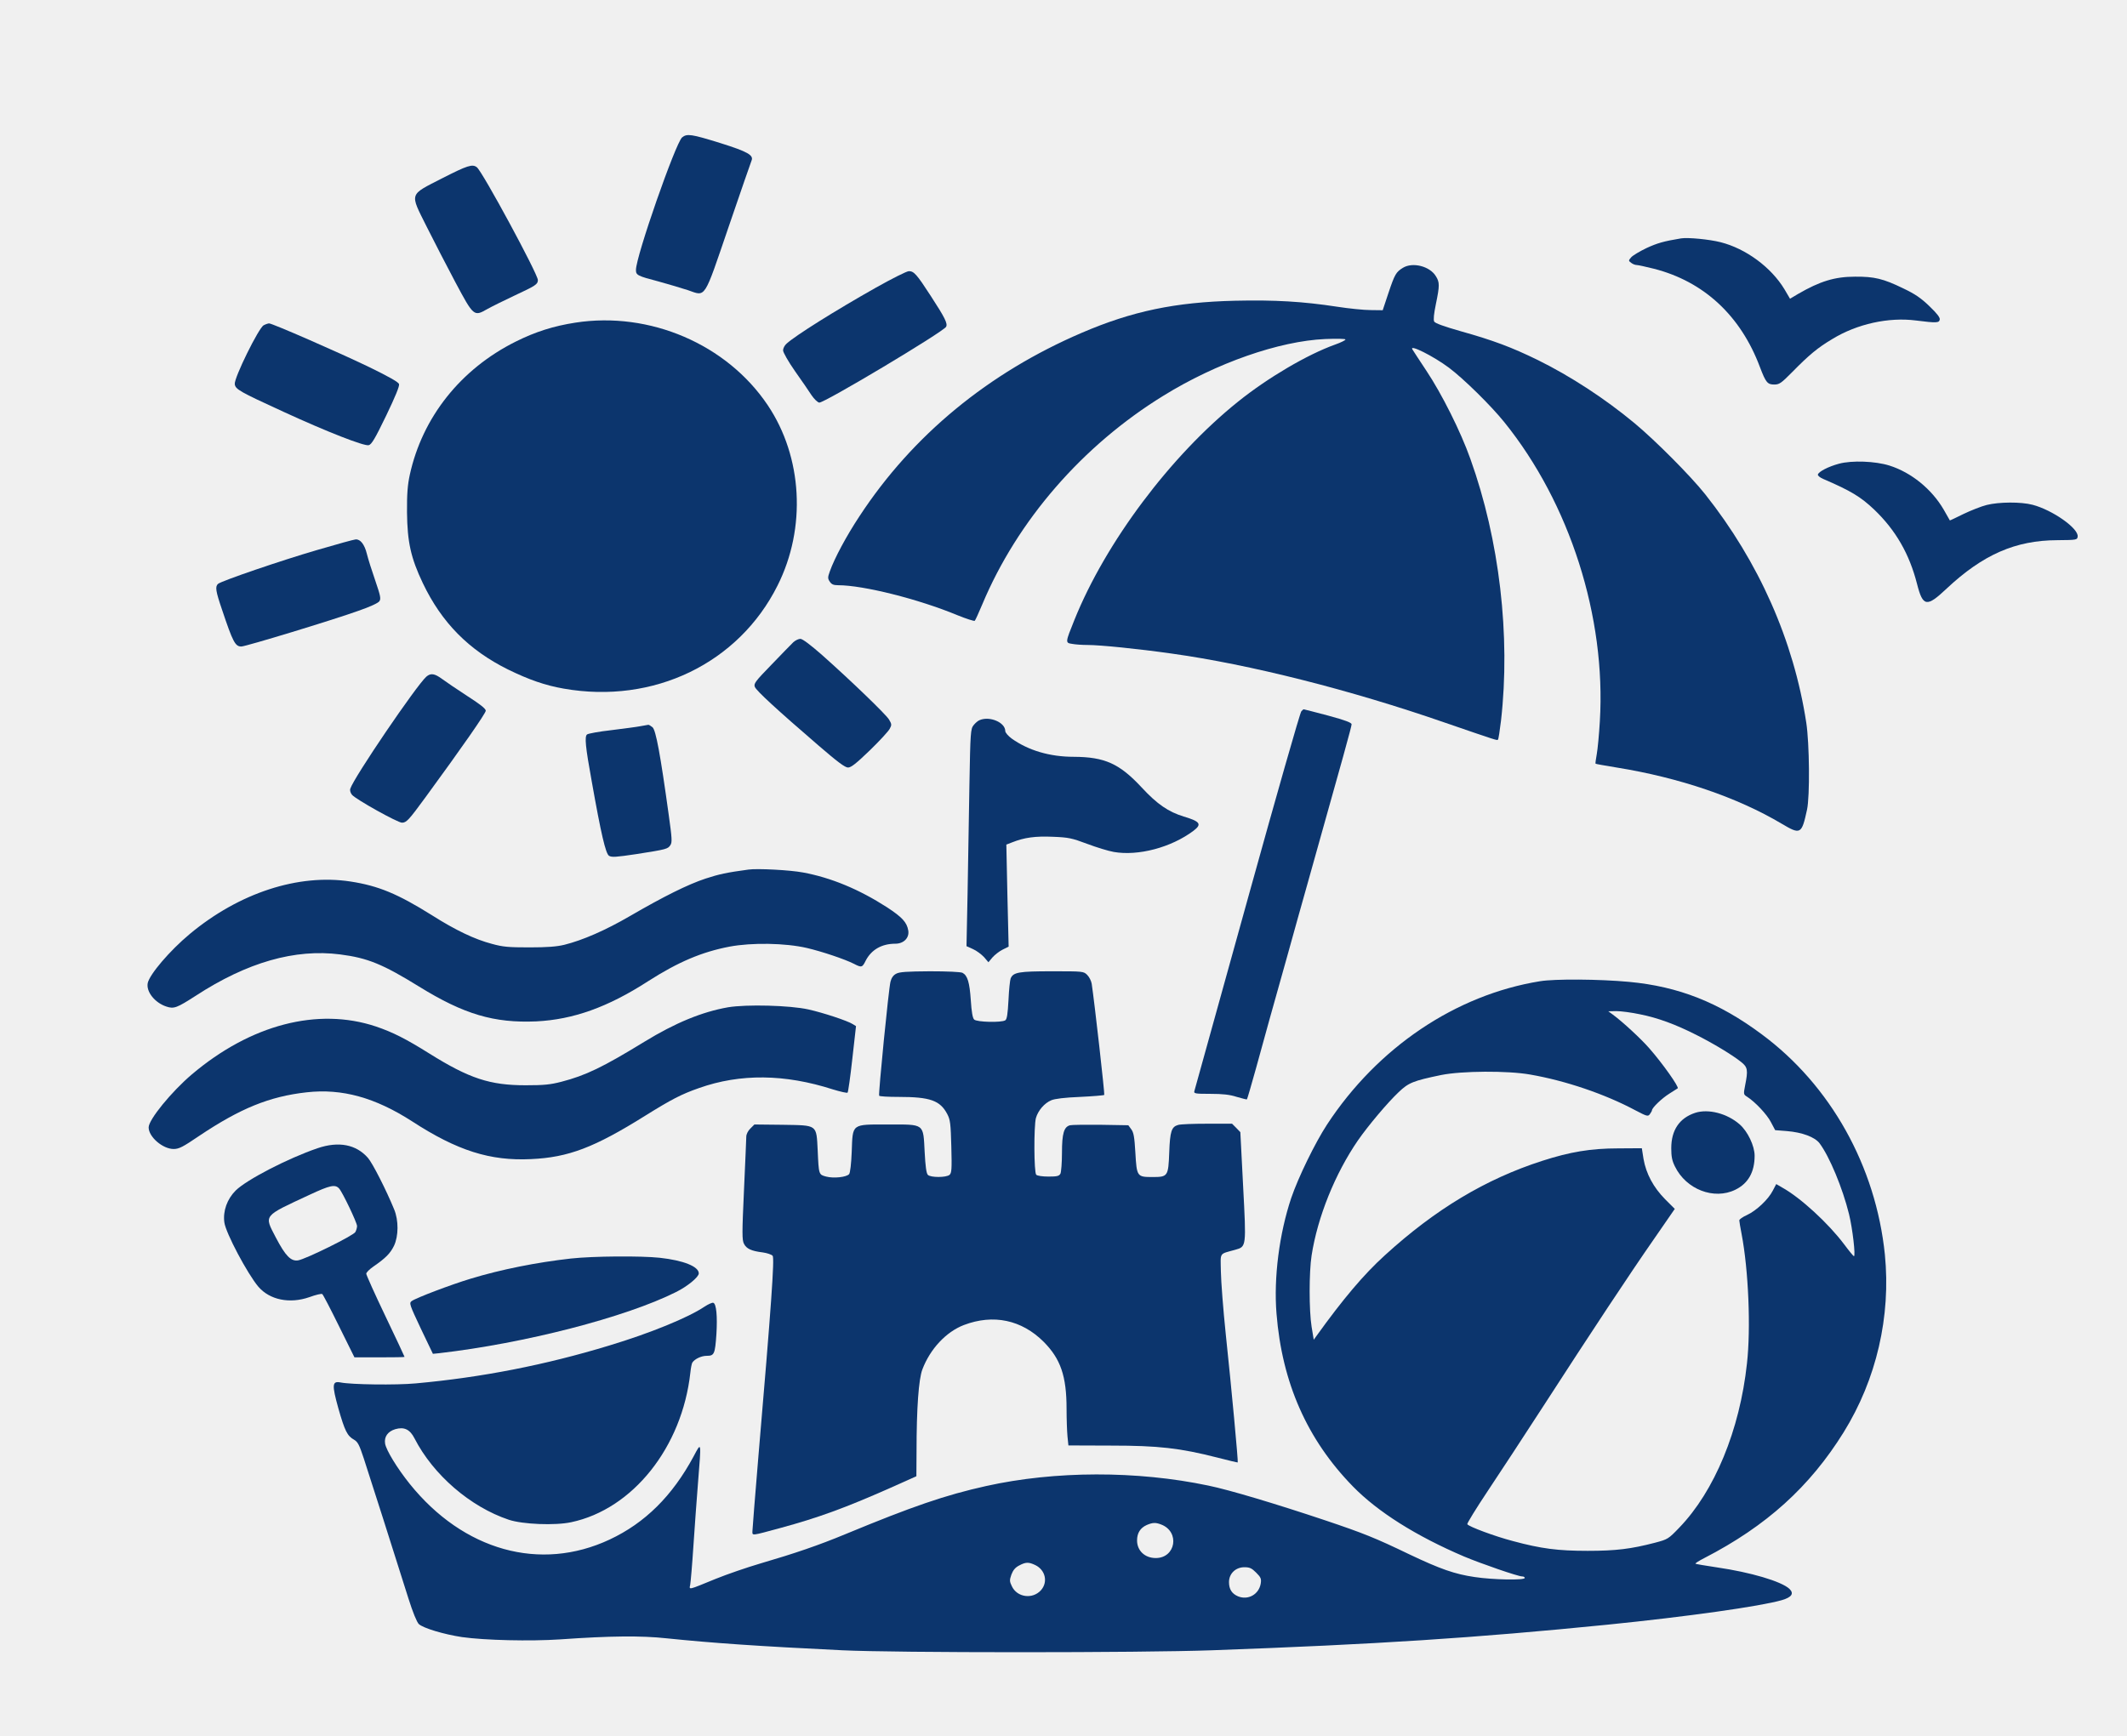
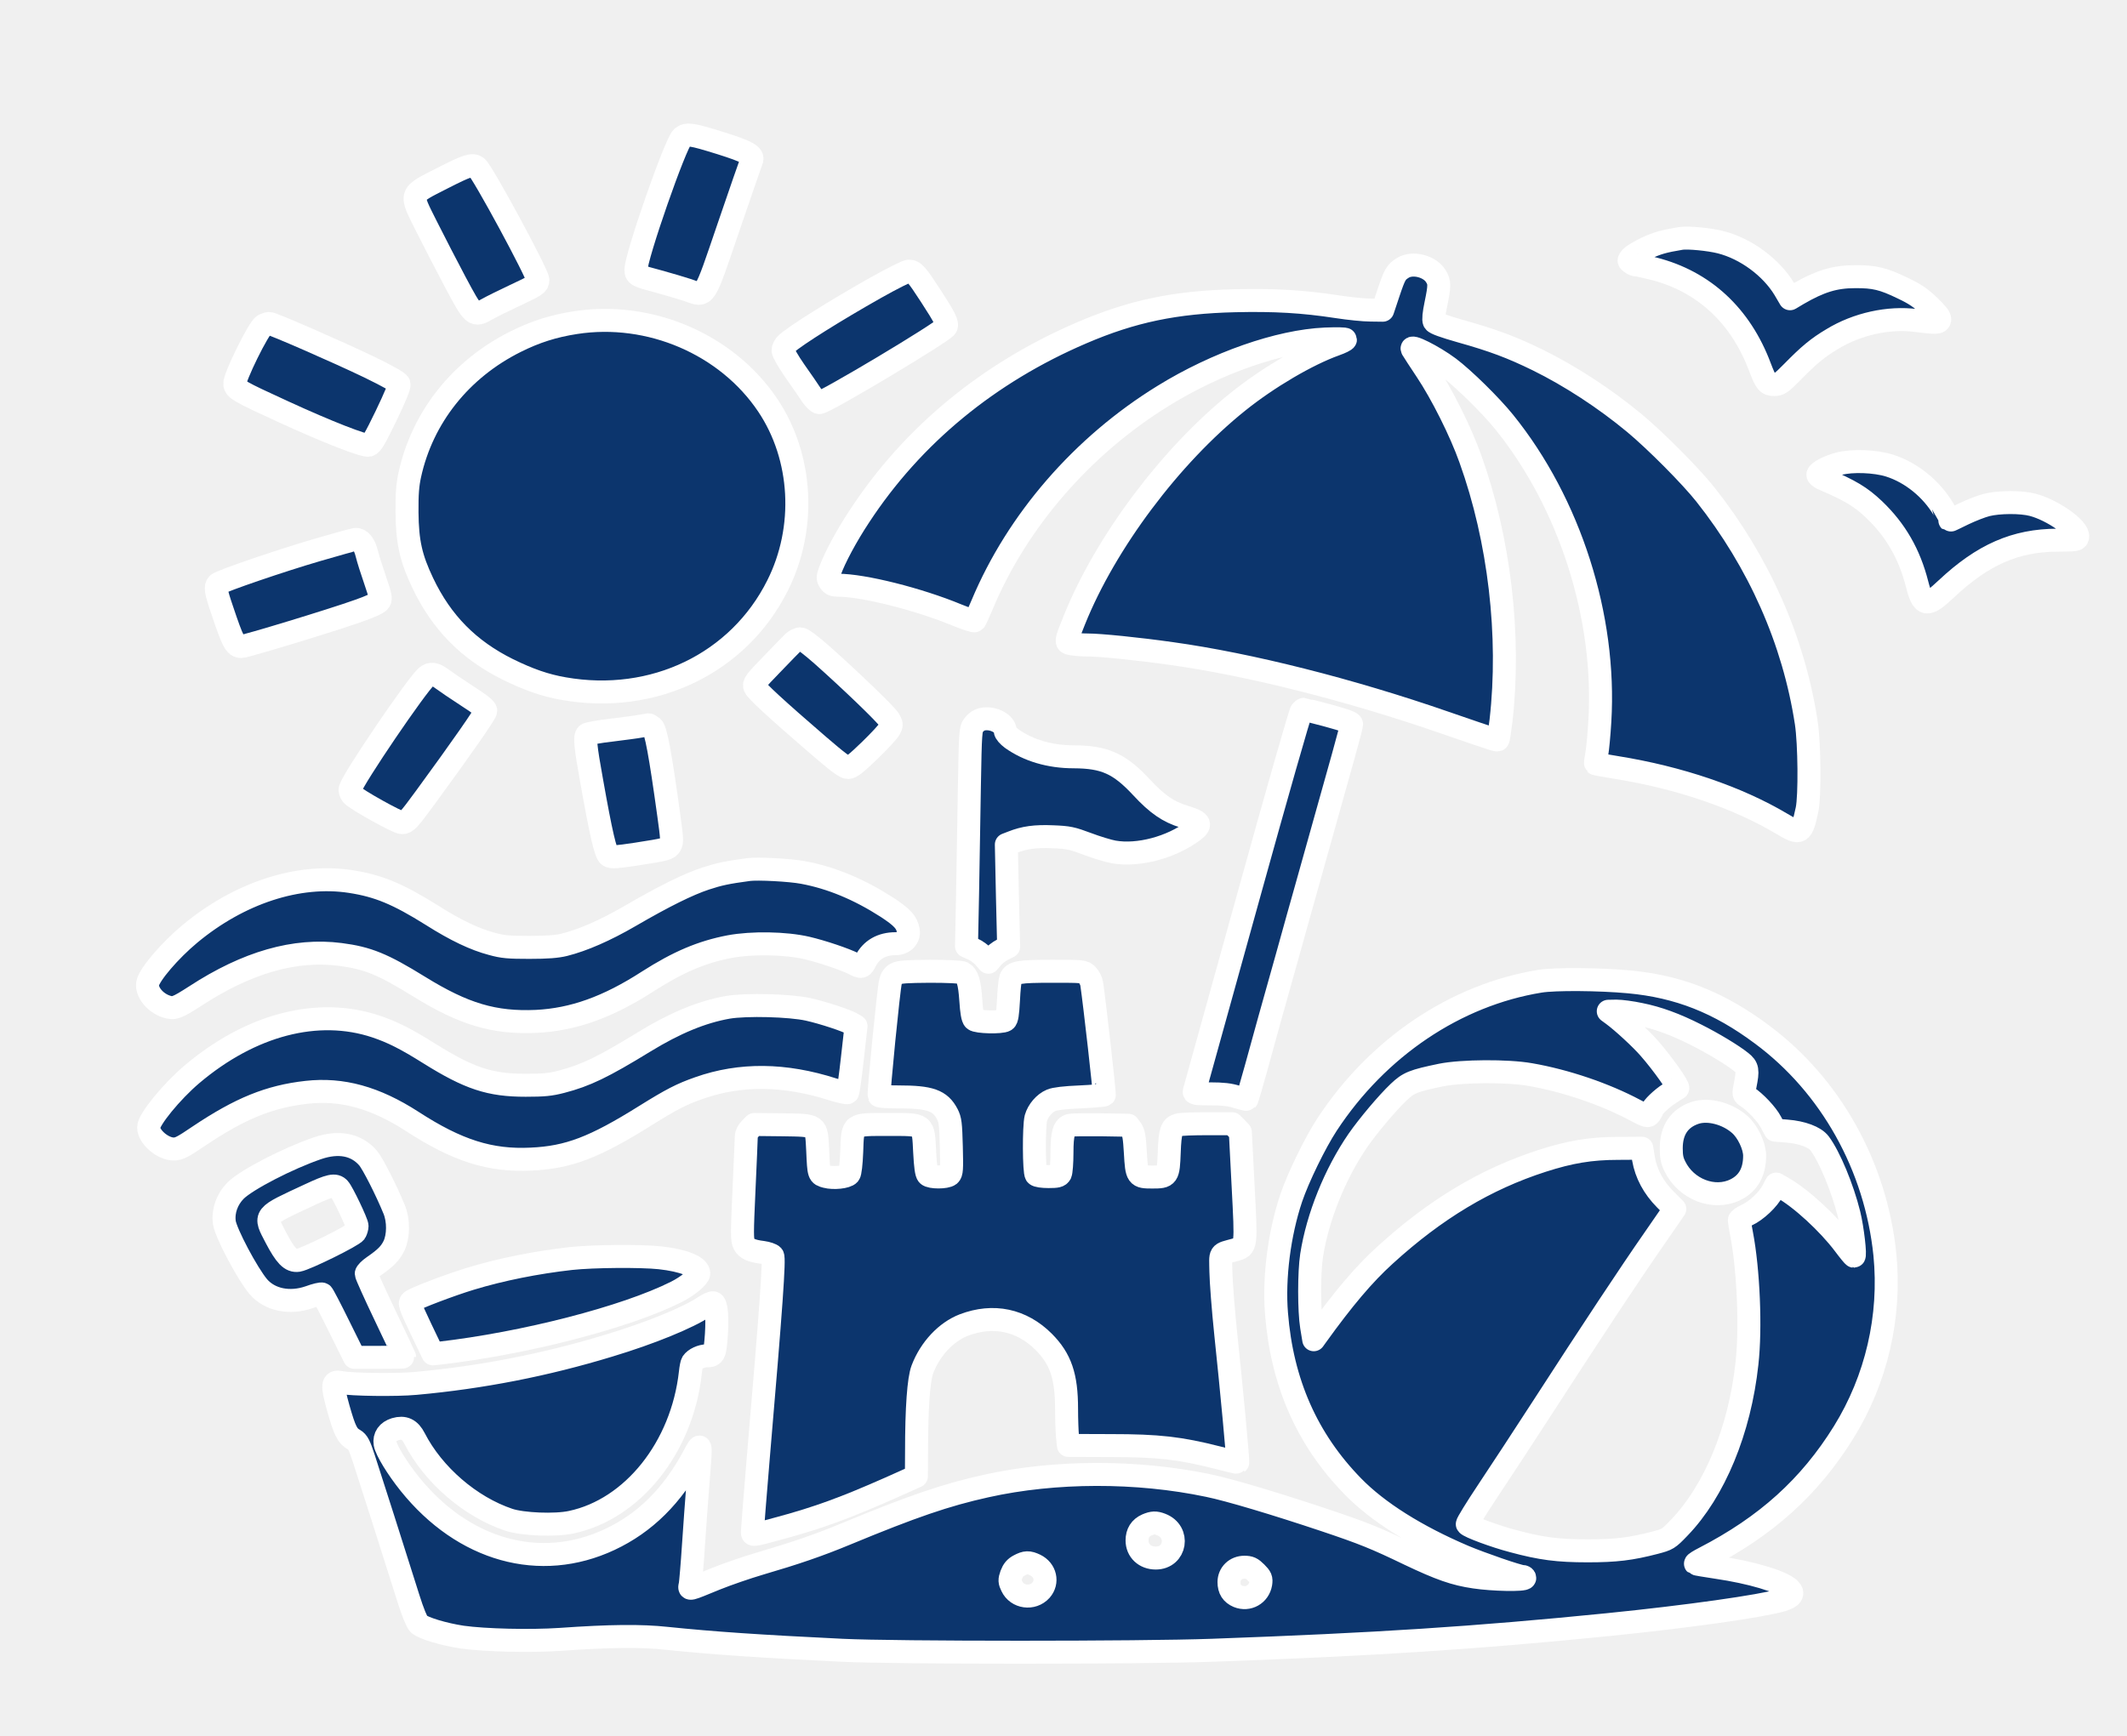
<svg xmlns="http://www.w3.org/2000/svg" version="1.0" width="1388pt" height="1133pt" viewBox="0 0 1388 1133" preserveAspectRatio="xMidYMid meet">
-   <g transform="translate(0,1133) scale(0.1,-0.1)" fill="#0c356d" stroke="none">
+   <g transform="translate(0,1133) scale(0.1,-0.1)" fill="#0c356d" stroke="#ffffff" stroke-width="150" stroke-linejoin="round" stroke-linecap="round">
    <path d="M4451 10433 c-43 -38 -301 -776 -301 -865 0 -34 9 -39 150 -76 63 -17 148 -43 189 -56 119 -41 101 -69 266 414 78 228 145 422 149 431 16 36 -25 59 -203 115 -190 59 -218 63 -250 37z" />
    <path d="M2887 10167 c-220 -113 -214 -93 -103 -316 49 -97 133 -261 188 -364 118 -221 121 -224 205 -176 30 17 111 57 179 89 139 65 154 74 154 102 0 39 -361 707 -398 736 -29 23 -62 12 -225 -71z" />
    <path d="M10970 9774 c-115 -19 -155 -31 -225 -63 -44 -21 -89 -48 -100 -60 -19 -22 -19 -23 0 -37 10 -8 26 -14 36 -14 9 0 59 -11 111 -24 326 -83 567 -306 693 -643 38 -100 49 -113 93 -113 33 0 45 8 117 81 110 112 166 159 262 216 162 99 368 144 546 121 134 -17 151 -16 155 6 3 13 -18 40 -67 87 -56 54 -94 80 -174 118 -128 62 -186 76 -312 75 -132 0 -229 -30 -372 -113 l-52 -31 -37 63 c-87 143 -251 264 -416 306 -75 19 -213 32 -258 25z" />
    <path d="M9155 9582 c-45 -28 -53 -41 -94 -163 l-38 -114 -79 1 c-43 0 -142 10 -219 22 -222 34 -407 45 -665 39 -389 -9 -672 -68 -1000 -209 -609 -261 -1105 -669 -1451 -1197 -86 -130 -163 -274 -194 -361 -14 -39 -14 -46 0 -67 12 -18 25 -23 55 -23 163 0 523 -90 776 -195 59 -24 112 -41 115 -37 4 4 26 52 49 107 229 547 654 1037 1182 1362 346 214 756 357 1056 370 76 3 132 2 132 -3 0 -5 -30 -20 -67 -33 -182 -65 -440 -217 -633 -372 -442 -354 -866 -921 -1069 -1426 -60 -149 -60 -149 -14 -156 21 -4 65 -7 99 -7 83 0 330 -25 549 -56 510 -71 1167 -237 1781 -450 349 -120 343 -118 349 -112 4 3 12 59 20 124 63 553 -10 1180 -200 1709 -63 178 -187 425 -287 575 -45 69 -87 131 -91 139 -24 37 136 -43 238 -119 96 -72 274 -247 361 -355 428 -530 665 -1272 624 -1953 -5 -85 -14 -181 -20 -214 -6 -33 -10 -62 -8 -63 2 -2 64 -13 138 -25 409 -66 788 -195 1077 -367 123 -73 130 -69 165 92 19 88 16 431 -5 568 -82 536 -309 1048 -659 1490 -97 122 -325 351 -462 465 -194 161 -418 307 -631 412 -170 83 -289 128 -503 188 -109 31 -167 52 -173 63 -6 12 -2 51 11 114 25 121 25 142 0 182 -39 65 -151 94 -215 55z" />
    <path d="M5715 9452 c-264 -149 -524 -312 -582 -365 -13 -11 -23 -31 -23 -44 0 -13 34 -73 78 -136 44 -62 92 -132 108 -157 17 -25 39 -46 50 -48 31 -4 809 461 828 495 11 21 -7 58 -100 201 -92 142 -110 162 -143 162 -14 0 -111 -49 -216 -108z" />
    <path d="M3755 9224 c-142 -22 -260 -59 -390 -124 -359 -179 -609 -494 -691 -870 -14 -65 -19 -123 -18 -245 2 -193 25 -297 103 -461 123 -258 300 -437 556 -564 137 -67 243 -104 364 -125 586 -103 1141 165 1395 673 189 376 163 839 -64 1177 -267 398 -770 614 -1255 539z" />
    <path d="M1721 9207 c-32 -15 -194 -344 -189 -384 4 -34 30 -49 318 -181 287 -132 526 -225 556 -218 19 5 41 42 114 193 60 125 88 193 84 206 -4 13 -66 48 -193 110 -201 97 -636 287 -655 286 -6 0 -22 -5 -35 -12z" />
    <path d="M12000 8303 c-70 -19 -131 -51 -137 -70 -3 -7 13 -20 34 -29 181 -78 244 -116 333 -200 141 -135 230 -290 280 -486 38 -149 63 -153 193 -30 237 222 449 315 722 316 127 1 130 2 133 23 8 53 -164 174 -294 208 -76 20 -218 19 -299 -1 -36 -9 -104 -36 -152 -59 -49 -24 -88 -43 -89 -42 0 1 -19 34 -41 72 -78 133 -211 241 -353 286 -92 29 -245 35 -330 12z" />
    <path d="M2070 7740 c-237 -69 -622 -201 -647 -221 -20 -18 -16 -46 26 -169 71 -212 86 -240 126 -240 28 0 597 173 764 233 75 26 130 51 137 63 11 16 6 37 -27 134 -22 63 -47 142 -55 175 -15 61 -42 96 -73 94 -9 0 -122 -31 -251 -69z" />
    <path d="M5177 7138 c-13 -13 -77 -78 -142 -146 -107 -110 -118 -125 -109 -146 10 -25 140 -145 415 -382 123 -106 173 -144 193 -144 20 0 54 27 142 112 64 62 122 125 130 141 14 25 13 31 -5 61 -22 35 -246 251 -436 420 -75 66 -128 106 -142 106 -12 0 -33 -10 -46 -22z" />
    <path d="M2782 6913 c-65 -58 -473 -658 -496 -731 -4 -11 1 -28 11 -40 25 -30 298 -182 326 -182 29 0 44 16 153 165 237 324 394 549 394 566 0 13 -38 43 -121 96 -66 43 -140 93 -164 111 -49 36 -74 40 -103 15z" />
    <path d="M8492 6687 c-9 -10 -168 -569 -331 -1157 -56 -203 -361 -1301 -367 -1322 -5 -16 5 -18 104 -18 81 0 127 -5 173 -20 35 -10 65 -18 66 -16 2 2 29 93 59 202 30 110 70 253 88 319 19 66 70 251 115 410 44 160 103 369 130 465 240 853 291 1038 291 1052 0 11 -39 26 -153 57 -84 22 -156 41 -159 41 -3 0 -10 -6 -16 -13z" />
    <path d="M6394 6630 c-12 -4 -30 -20 -41 -34 -19 -24 -21 -45 -27 -393 -3 -202 -9 -521 -12 -708 l-7 -341 42 -19 c23 -10 55 -34 72 -52 l29 -34 26 31 c15 17 44 40 66 51 l40 20 -8 333 -7 333 39 15 c78 31 149 41 265 36 103 -4 124 -9 223 -46 61 -23 139 -47 174 -53 159 -28 375 29 520 138 57 43 44 61 -63 93 -101 31 -173 80 -275 190 -145 156 -241 199 -443 200 -157 0 -297 42 -405 119 -23 17 -42 39 -42 49 0 56 -100 99 -166 72z" />
    <path d="M4180 6590 c-25 -5 -110 -16 -190 -26 -80 -9 -151 -22 -159 -28 -17 -13 -11 -79 30 -304 61 -344 91 -473 113 -488 18 -11 45 -9 179 11 198 31 205 33 222 59 12 18 10 45 -11 196 -55 398 -84 554 -106 573 -11 9 -23 16 -27 16 -3 -1 -26 -5 -51 -9z" />
    <path d="M4885 5654 c-141 -19 -193 -30 -281 -59 -115 -38 -272 -116 -494 -245 -160 -93 -307 -157 -427 -187 -49 -12 -112 -17 -228 -17 -136 0 -173 3 -245 23 -111 29 -237 89 -390 186 -225 141 -351 193 -533 221 -340 52 -726 -74 -1048 -342 -131 -109 -263 -264 -275 -321 -11 -56 46 -128 121 -153 50 -17 69 -9 192 70 336 219 648 308 943 270 179 -23 277 -63 515 -210 293 -181 489 -239 765 -227 240 12 466 92 729 262 197 126 350 191 532 226 145 27 363 24 505 -9 98 -23 247 -73 306 -103 50 -26 55 -25 77 20 37 72 105 111 194 111 54 0 92 38 84 86 -9 54 -40 87 -139 152 -182 117 -364 193 -548 227 -84 16 -297 27 -355 19z" />
    <path d="M5848 4974 c-18 -9 -31 -27 -37 -52 -12 -46 -80 -734 -74 -744 2 -5 60 -8 127 -8 206 0 271 -23 318 -113 19 -37 22 -61 26 -212 4 -149 2 -172 -12 -184 -22 -18 -123 -18 -141 0 -10 10 -16 55 -21 149 -10 189 2 180 -239 180 -241 0 -230 8 -237 -178 -3 -78 -10 -138 -17 -146 -17 -20 -101 -29 -150 -16 -48 13 -48 11 -55 170 -9 172 1 164 -228 168 l-185 2 -26 -26 c-16 -15 -27 -38 -27 -53 0 -14 -7 -171 -15 -349 -13 -282 -13 -327 0 -351 16 -32 48 -47 122 -56 29 -4 58 -14 65 -22 13 -16 -9 -328 -93 -1310 -21 -254 -39 -474 -39 -488 0 -30 -10 -31 182 21 247 67 420 130 716 261 l172 77 1 160 c0 287 14 474 38 537 51 135 156 246 271 290 192 73 377 34 521 -110 110 -111 149 -223 149 -437 0 -67 3 -148 6 -180 l6 -59 277 -1 c311 0 450 -16 694 -78 73 -19 133 -33 134 -32 4 3 -41 488 -78 836 -17 162 -31 347 -32 410 -2 129 -14 112 93 142 74 21 73 16 52 418 l-18 350 -27 28 -27 27 -163 0 c-89 0 -174 -3 -189 -8 -43 -12 -53 -41 -58 -179 -6 -157 -9 -161 -110 -161 -100 0 -102 3 -111 159 -6 102 -11 132 -27 153 l-19 26 -179 3 c-98 1 -189 0 -201 -3 -40 -10 -53 -53 -53 -180 0 -64 -5 -125 -10 -136 -9 -16 -22 -19 -78 -19 -40 0 -73 5 -80 12 -15 15 -16 316 -2 370 14 49 55 97 100 116 23 10 88 18 188 22 84 4 155 10 158 13 4 4 -63 599 -82 726 -3 18 -16 44 -29 57 -24 24 -26 24 -230 24 -216 0 -253 -6 -270 -47 -4 -10 -11 -73 -14 -141 -5 -92 -10 -125 -21 -132 -25 -16 -186 -12 -203 5 -10 10 -17 49 -22 127 -8 116 -21 160 -54 178 -12 6 -99 10 -213 10 -150 -1 -199 -4 -220 -16z" />
    <path d="M10049 4925 c-550 -89 -1059 -432 -1389 -935 -79 -121 -188 -345 -234 -480 -78 -233 -115 -521 -96 -754 36 -452 200 -823 499 -1129 162 -166 413 -324 725 -457 112 -47 352 -130 379 -130 9 0 17 -4 17 -10 0 -16 -209 -12 -327 6 -130 19 -224 52 -428 149 -220 106 -297 137 -550 222 -320 107 -623 198 -760 226 -466 98 -1000 97 -1450 -3 -266 -59 -481 -133 -918 -314 -176 -73 -328 -125 -557 -192 -85 -25 -216 -70 -290 -100 -183 -75 -173 -73 -166 -38 3 16 13 130 21 254 8 124 22 309 30 412 22 275 23 269 -29 171 -139 -258 -317 -434 -547 -542 -454 -213 -955 -73 -1306 364 -81 101 -153 219 -160 262 -7 44 17 79 66 94 58 17 96 -1 126 -60 122 -238 364 -447 615 -531 89 -30 303 -39 408 -16 401 85 723 489 777 976 3 30 9 60 13 66 16 24 59 44 94 44 49 0 54 11 63 141 7 116 0 198 -20 205 -7 3 -33 -9 -59 -26 -104 -70 -352 -172 -621 -253 -417 -127 -832 -208 -1262 -247 -128 -12 -421 -8 -490 6 -56 11 -58 -14 -15 -169 42 -147 58 -180 103 -205 24 -14 34 -34 63 -122 34 -103 200 -624 291 -913 29 -92 55 -155 68 -168 30 -27 163 -67 282 -85 149 -21 445 -28 640 -15 326 23 529 25 695 7 300 -31 606 -52 1145 -78 343 -17 1949 -17 2415 0 1077 39 1710 80 2580 167 525 53 998 120 1137 160 65 19 82 43 50 74 -53 49 -253 108 -473 140 -75 11 -138 22 -140 24 -3 3 23 19 58 37 405 209 688 465 909 821 214 345 309 756 269 1160 -59 576 -354 1105 -804 1438 -279 208 -543 312 -866 342 -194 18 -484 20 -581 4z m654 -216 c115 -23 230 -65 366 -134 106 -53 236 -131 293 -177 43 -34 46 -53 26 -153 -11 -57 -11 -59 13 -74 53 -34 129 -115 155 -165 l28 -53 76 -6 c100 -8 183 -39 214 -80 65 -87 150 -292 192 -462 23 -93 44 -275 32 -275 -3 0 -32 35 -64 78 -103 137 -284 304 -405 371 l-38 22 -22 -42 c-29 -58 -108 -132 -169 -160 -27 -12 -50 -28 -50 -35 0 -7 7 -47 15 -89 45 -235 61 -615 35 -845 -47 -436 -212 -834 -442 -1072 -71 -74 -75 -76 -158 -98 -157 -41 -256 -53 -440 -53 -194 0 -303 14 -488 64 -115 30 -288 94 -297 110 -3 4 57 102 133 216 76 114 238 361 359 548 320 495 570 873 726 1097 l136 197 -63 63 c-76 77 -124 166 -141 263 l-11 70 -155 -1 c-178 0 -314 -23 -494 -81 -370 -119 -698 -316 -1027 -616 -138 -125 -273 -285 -447 -527 l-18 -25 -14 85 c-17 104 -17 356 0 465 39 251 153 534 303 752 66 95 192 245 265 314 65 62 95 74 278 112 135 27 433 29 580 3 231 -40 487 -127 684 -232 78 -41 85 -43 97 -27 7 10 14 21 14 25 0 17 65 79 113 109 28 18 53 34 55 35 11 7 -98 162 -186 262 -53 61 -173 172 -237 219 l-30 22 53 1 c30 0 99 -9 155 -21z m-3126 -3330 c124 -47 96 -219 -35 -219 -71 0 -122 48 -122 115 0 48 21 82 64 101 38 16 57 17 93 3z m-821 -265 c66 -32 84 -111 37 -164 -55 -61 -156 -47 -190 26 -15 31 -16 39 -3 76 11 29 25 46 50 59 43 23 62 24 106 3z m1441 -49 c31 -31 35 -40 30 -72 -12 -70 -82 -110 -148 -83 -40 17 -59 46 -59 93 0 55 43 97 100 97 35 0 48 -6 77 -35z" />
    <path d="M11062 4066 c-103 -34 -156 -113 -156 -231 0 -54 5 -81 24 -119 73 -150 255 -220 394 -152 84 41 126 115 126 222 0 64 -45 159 -98 205 -81 71 -204 103 -290 75z" />
    <path d="M4751 4755 c-171 -30 -345 -102 -546 -225 -271 -166 -383 -220 -541 -261 -73 -19 -115 -23 -234 -23 -233 0 -367 44 -628 207 -153 96 -240 140 -350 177 -379 126 -816 12 -1200 -313 -132 -112 -282 -295 -282 -346 0 -62 92 -141 163 -141 35 0 60 13 166 85 270 181 460 258 702 285 231 26 447 -34 689 -190 294 -191 509 -259 775 -246 245 11 414 76 745 283 172 107 235 140 352 181 269 95 559 92 873 -9 49 -15 93 -25 96 -21 4 4 18 103 31 221 l24 213 -21 13 c-34 22 -195 75 -290 96 -121 27 -404 34 -524 14z" />
    <path d="M2072 3835 c-193 -66 -462 -205 -534 -276 -56 -56 -84 -134 -74 -208 9 -69 151 -336 222 -420 74 -86 204 -113 333 -68 41 15 78 24 84 20 5 -3 54 -97 109 -209 l101 -204 164 0 c89 0 163 1 163 3 0 2 -56 122 -125 266 -69 144 -125 269 -125 277 0 8 21 29 47 47 80 55 110 86 134 135 30 63 31 166 1 238 -51 125 -141 302 -171 336 -77 88 -191 110 -329 63z m141 -263 c22 -24 117 -223 117 -245 0 -10 -5 -28 -11 -39 -12 -23 -324 -177 -374 -185 -47 -7 -82 29 -145 149 -77 149 -87 136 220 279 133 62 167 70 193 41z" />
    <path d="M3725 3115 c-222 -25 -455 -71 -655 -132 -126 -38 -356 -125 -384 -146 -17 -13 -13 -24 60 -179 l79 -165 40 4 c557 64 1217 234 1546 399 75 37 149 98 149 122 0 45 -100 85 -255 102 -122 13 -434 11 -580 -5z" />
  </g>
</svg>
